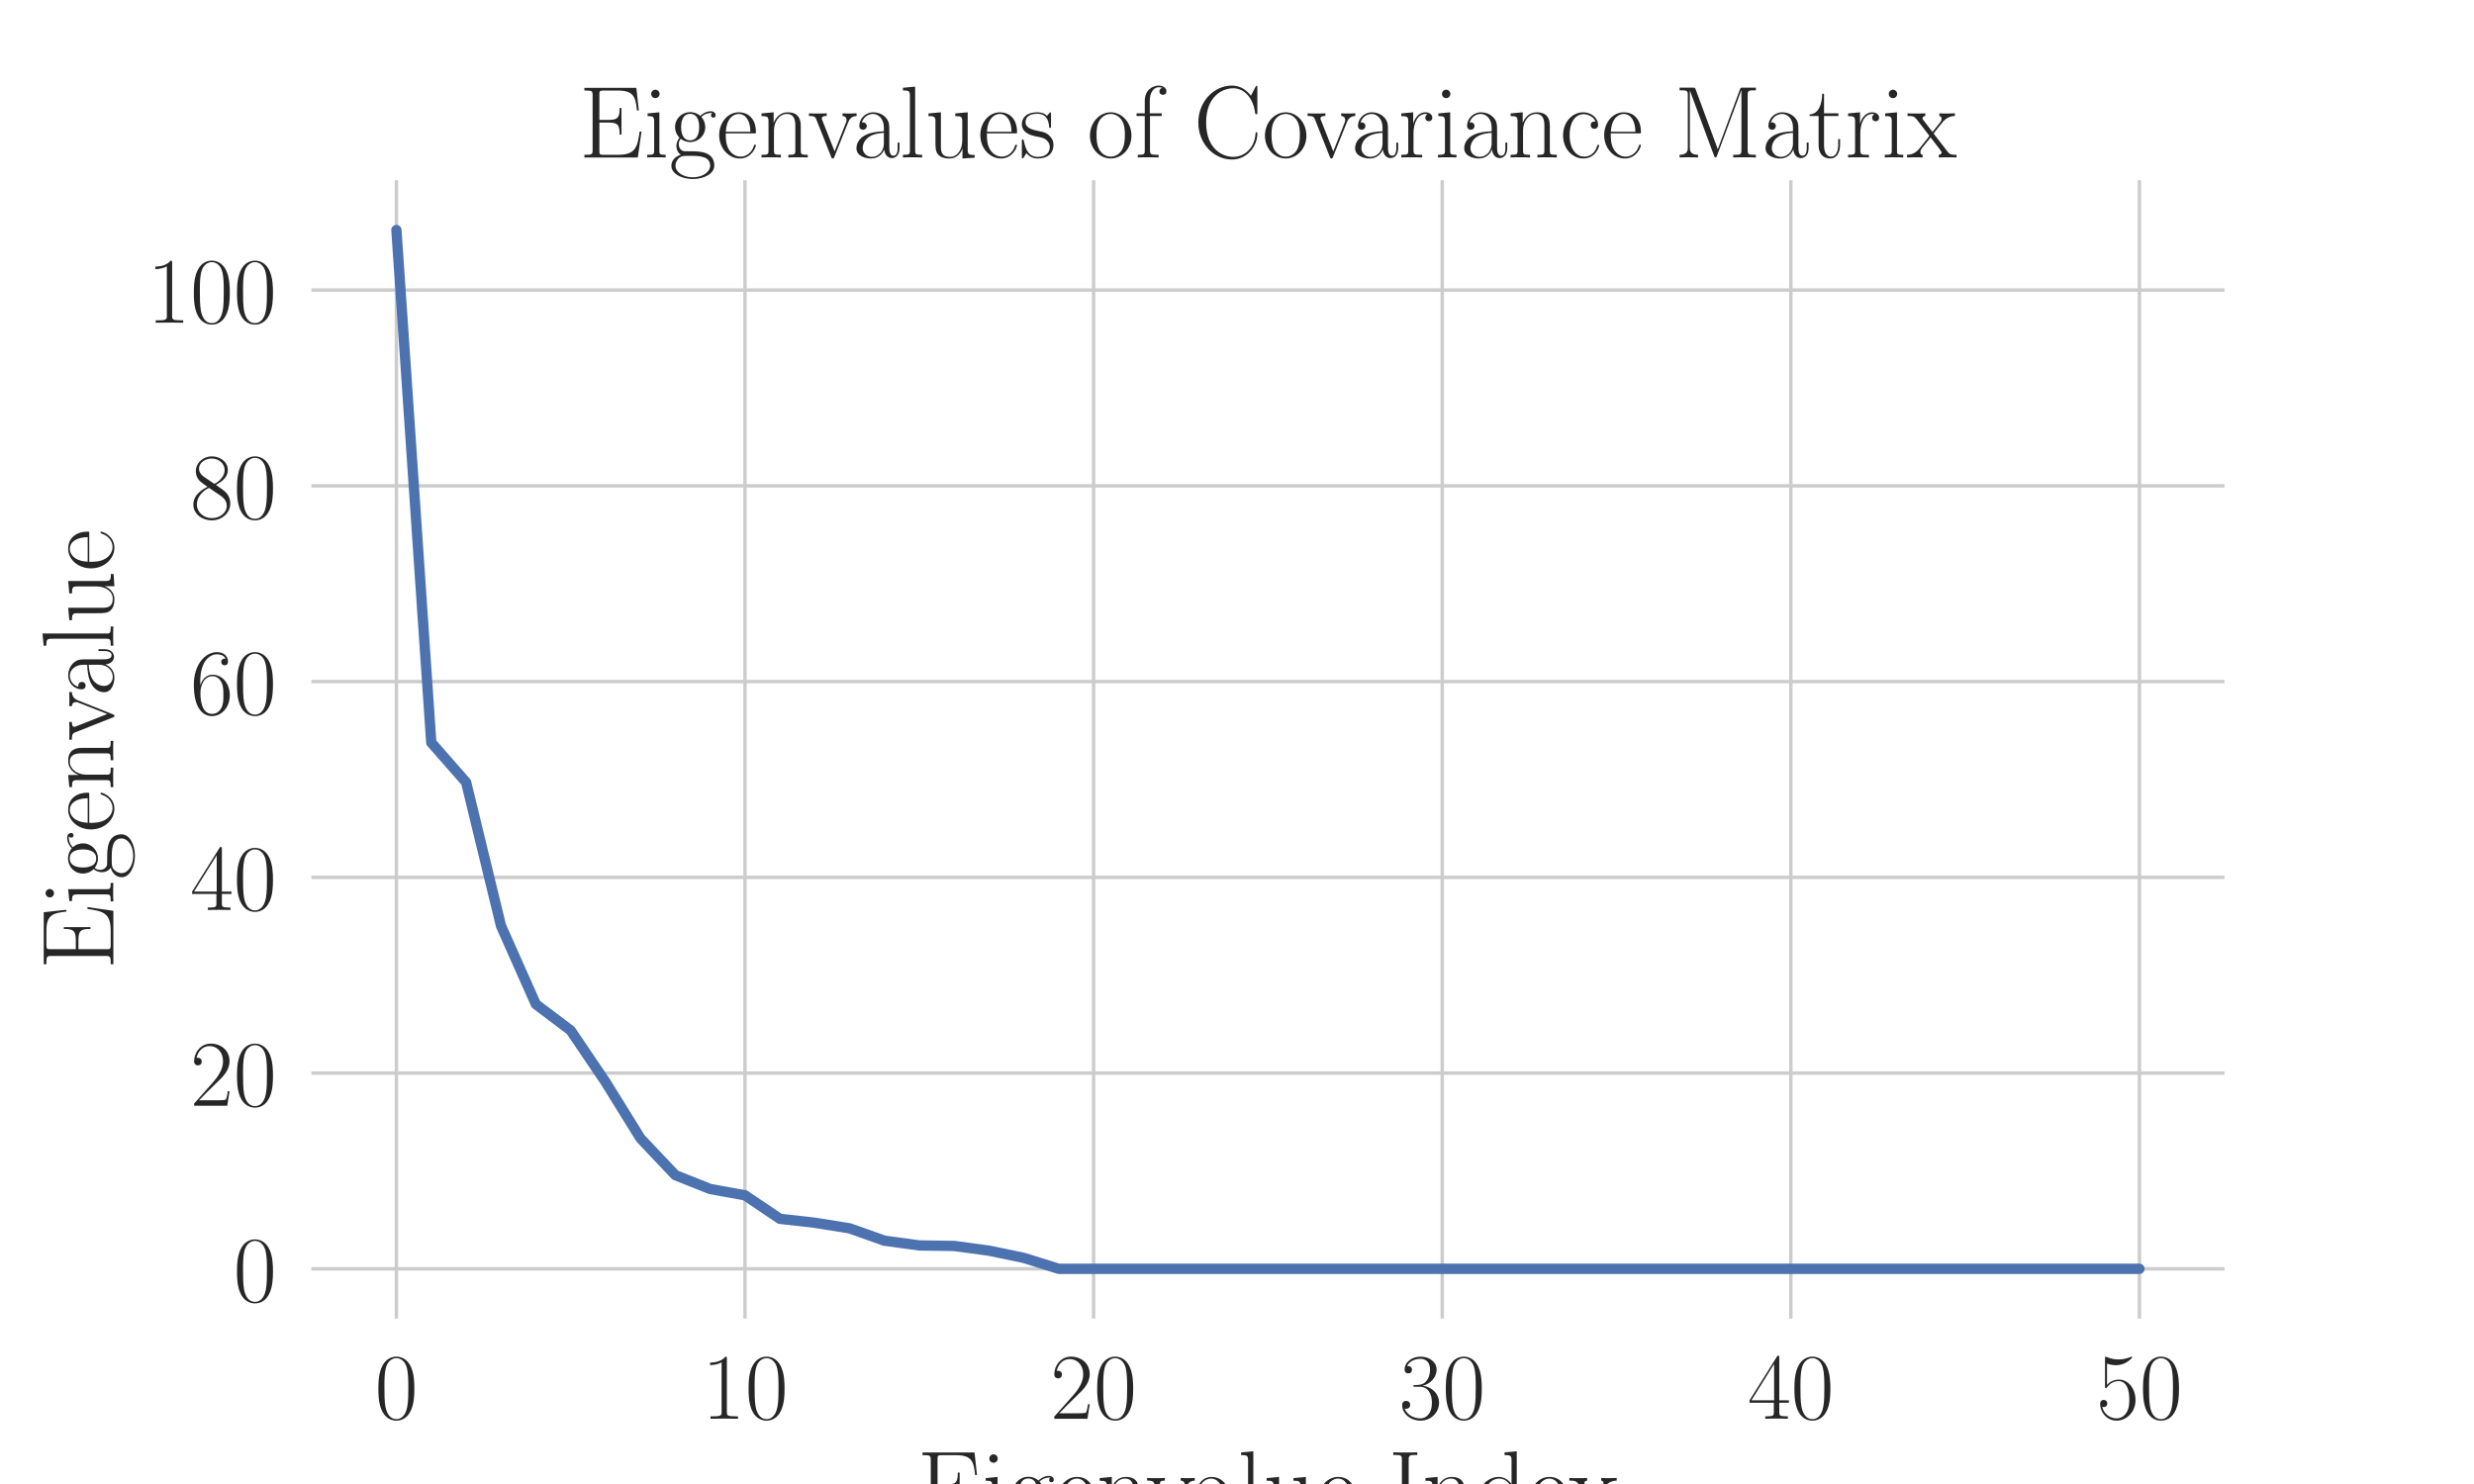
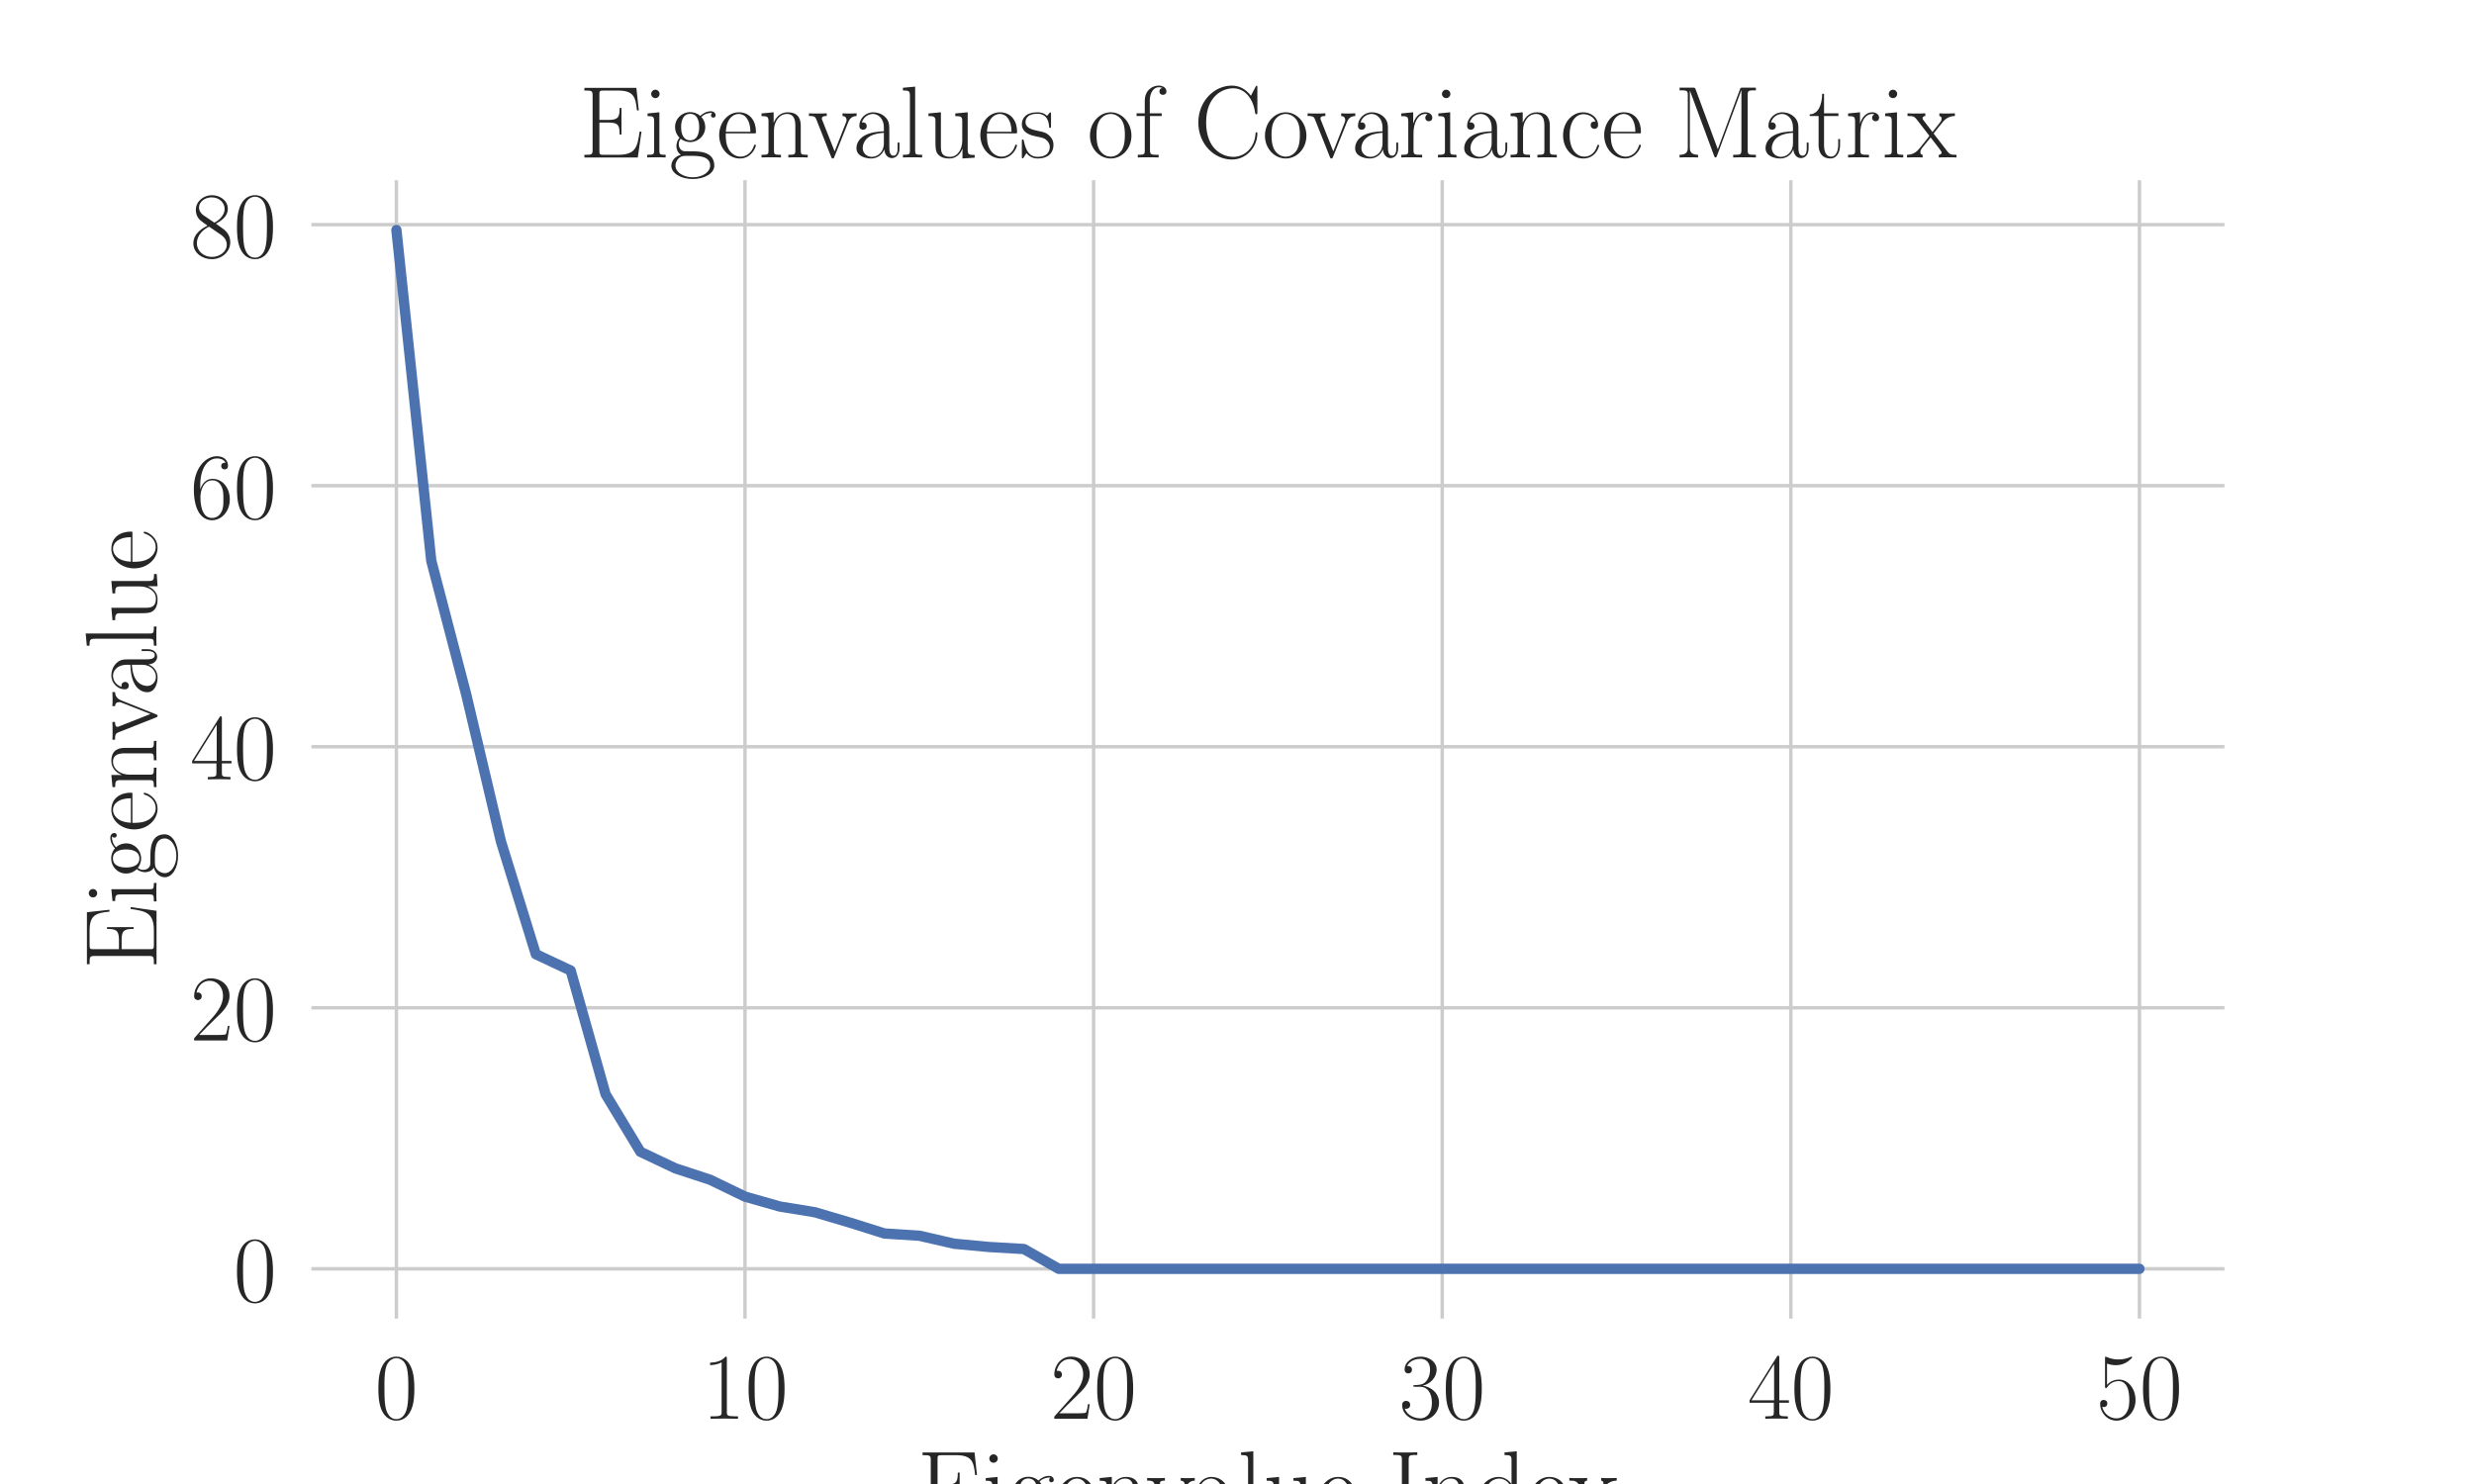
<svg xmlns="http://www.w3.org/2000/svg" xmlns:xlink="http://www.w3.org/1999/xlink" width="720pt" height="432pt" viewBox="0 0 720 432" version="1.1">
  <defs>
    <style type="text/css">*{stroke-linejoin: round; stroke-linecap: butt}</style>
  </defs>
  <g id="figure_1">
    <g id="patch_1">
      <path d="M 0 432  L 720 432  L 720 0  L 0 0  z " style="fill: #ffffff" />
    </g>
    <g id="axes_1">
      <g id="patch_2">
        <path d="M 90 384.48  L 648 384.48  L 648 51.84  L 90 51.84  z " style="fill: #ffffff" />
      </g>
      <g id="matplotlib.axis_1">
        <g id="xtick_1">
          <g id="line2d_1">
-             <path d="M 115.364 384.48  L 115.364 51.84  " clip-path="url(#p5b549eb332)" style="fill: none; stroke: #cccccc; stroke-linecap: round" />
+             <path d="M 115.364 384.48  L 115.364 51.84  " clip-path="url(#pb2f5b07678)" style="fill: none; stroke: #cccccc; stroke-linecap: round" />
          </g>
          <g id="text_1">
            <g style="fill: #262626" transform="translate(109.0812 413.0059) scale(0.275 -0.275)">
              <defs>
                <path id="CMR17-30" d="M 2688 2038  C 2688 2430 2682 3099 2413 3613  C 2176 4063 1798 4224 1466 4224  C 1158 4224 768 4082 525 3620  C 269 3137 243 2539 243 2038  C 243 1671 250 1112 448 623  C 723 -39 1216 -128 1466 -128  C 1760 -128 2208 -7 2470 604  C 2662 1048 2688 1568 2688 2038  z M 1466 -26  C 1056 -26 813 328 723 816  C 653 1196 653 1749 653 2109  C 653 2604 653 3015 736 3407  C 858 3954 1216 4121 1466 4121  C 1728 4121 2067 3947 2189 3420  C 2272 3054 2278 2623 2278 2109  C 2278 1691 2278 1176 2202 797  C 2067 96 1690 -26 1466 -26  z " transform="scale(0.015625)" />
              </defs>
              <use xlink:href="#CMR17-30" transform="scale(0.996264)" />
            </g>
          </g>
        </g>
        <g id="xtick_2">
          <g id="line2d_2">
-             <path d="M 216.818 384.48  L 216.818 51.84  " clip-path="url(#p5b549eb332)" style="fill: none; stroke: #cccccc; stroke-linecap: round" />
+             <path d="M 216.818 384.48  L 216.818 51.84  " clip-path="url(#pb2f5b07678)" style="fill: none; stroke: #cccccc; stroke-linecap: round" />
          </g>
          <g id="text_2">
            <g style="fill: #262626" transform="translate(204.2533 413.0059) scale(0.275 -0.275)">
              <defs>
                <path id="CMR17-31" d="M 1702 4083  C 1702 4217 1696 4224 1606 4224  C 1357 3927 979 3833 621 3820  C 602 3820 570 3820 563 3808  C 557 3795 557 3782 557 3648  C 755 3648 1088 3686 1344 3839  L 1344 467  C 1344 243 1331 166 781 166  L 589 166  L 589 0  C 896 6 1216 12 1523 12  C 1830 12 2150 6 2458 0  L 2458 166  L 2266 166  C 1715 166 1702 236 1702 467  L 1702 4083  z " transform="scale(0.015625)" />
              </defs>
              <use xlink:href="#CMR17-31" transform="scale(0.996264)" />
              <use xlink:href="#CMR17-30" transform="translate(45.69048 0) scale(0.996264)" />
            </g>
          </g>
        </g>
        <g id="xtick_3">
          <g id="line2d_3">
-             <path d="M 318.273 384.48  L 318.273 51.84  " clip-path="url(#p5b549eb332)" style="fill: none; stroke: #cccccc; stroke-linecap: round" />
+             <path d="M 318.273 384.48  L 318.273 51.84  " clip-path="url(#pb2f5b07678)" style="fill: none; stroke: #cccccc; stroke-linecap: round" />
          </g>
          <g id="text_3">
            <g style="fill: #262626" transform="translate(305.7078 413.0059) scale(0.275 -0.275)">
              <defs>
                <path id="CMR17-32" d="M 2669 990  L 2554 990  C 2490 537 2438 460 2413 422  C 2381 371 1920 371 1830 371  L 602 371  C 832 620 1280 1073 1824 1596  C 2214 1966 2669 2400 2669 3033  C 2669 3788 2067 4224 1395 4224  C 691 4224 262 3603 262 3027  C 262 2777 448 2745 525 2745  C 589 2745 781 2783 781 3007  C 781 3206 614 3264 525 3264  C 486 3264 448 3257 422 3244  C 544 3788 915 4057 1306 4057  C 1862 4057 2227 3616 2227 3033  C 2227 2477 1901 1998 1536 1583  L 262 147  L 262 0  L 2515 0  L 2669 990  z " transform="scale(0.015625)" />
              </defs>
              <use xlink:href="#CMR17-32" transform="scale(0.996264)" />
              <use xlink:href="#CMR17-30" transform="translate(45.69048 0) scale(0.996264)" />
            </g>
          </g>
        </g>
        <g id="xtick_4">
          <g id="line2d_4">
-             <path d="M 419.727 384.48  L 419.727 51.84  " clip-path="url(#p5b549eb332)" style="fill: none; stroke: #cccccc; stroke-linecap: round" />
+             <path d="M 419.727 384.48  L 419.727 51.84  " clip-path="url(#pb2f5b07678)" style="fill: none; stroke: #cccccc; stroke-linecap: round" />
          </g>
          <g id="text_4">
            <g style="fill: #262626" transform="translate(407.1624 413.0059) scale(0.275 -0.275)">
              <defs>
                <path id="CMR17-33" d="M 1414 2176  C 1984 2176 2234 1673 2234 1094  C 2234 322 1824 25 1453 25  C 1114 25 563 193 390 691  C 422 678 454 678 486 678  C 640 678 755 780 755 947  C 755 1132 614 1216 486 1216  C 378 1216 211 1164 211 927  C 211 335 787 -128 1466 -128  C 2176 -128 2720 432 2720 1087  C 2720 1718 2208 2176 1600 2246  C 2086 2347 2554 2776 2554 3353  C 2554 3856 2048 4224 1472 4224  C 890 4224 378 3862 378 3347  C 378 3123 544 3084 627 3084  C 762 3084 877 3167 877 3334  C 877 3500 762 3584 627 3584  C 602 3584 570 3584 544 3571  C 730 3999 1235 4076 1459 4076  C 1683 4076 2106 3966 2106 3347  C 2106 3167 2080 2851 1862 2574  C 1670 2329 1453 2316 1242 2297  C 1210 2297 1062 2284 1037 2284  C 992 2278 966 2272 966 2227  C 966 2182 973 2176 1101 2176  L 1414 2176  z " transform="scale(0.015625)" />
              </defs>
              <use xlink:href="#CMR17-33" transform="scale(0.996264)" />
              <use xlink:href="#CMR17-30" transform="translate(45.69048 0) scale(0.996264)" />
            </g>
          </g>
        </g>
        <g id="xtick_5">
          <g id="line2d_5">
-             <path d="M 521.182 384.48  L 521.182 51.84  " clip-path="url(#p5b549eb332)" style="fill: none; stroke: #cccccc; stroke-linecap: round" />
+             <path d="M 521.182 384.48  L 521.182 51.84  " clip-path="url(#pb2f5b07678)" style="fill: none; stroke: #cccccc; stroke-linecap: round" />
          </g>
          <g id="text_5">
            <g style="fill: #262626" transform="translate(508.6169 413.0059) scale(0.275 -0.275)">
              <defs>
                <path id="CMR17-34" d="M 2150 4147  C 2150 4281 2144 4288 2029 4288  L 128 1254  L 128 1088  L 1779 1088  L 1779 460  C 1779 230 1766 166 1318 166  L 1197 166  L 1197 0  C 1402 12 1747 12 1965 12  C 2182 12 2528 12 2733 0  L 2733 166  L 2611 166  C 2163 166 2150 230 2150 460  L 2150 1088  L 2803 1088  L 2803 1254  L 2150 1254  L 2150 4147  z M 1798 3723  L 1798 1254  L 256 1254  L 1798 3723  z " transform="scale(0.015625)" />
              </defs>
              <use xlink:href="#CMR17-34" transform="scale(0.996264)" />
              <use xlink:href="#CMR17-30" transform="translate(45.69048 0) scale(0.996264)" />
            </g>
          </g>
        </g>
        <g id="xtick_6">
          <g id="line2d_6">
-             <path d="M 622.636 384.48  L 622.636 51.84  " clip-path="url(#p5b549eb332)" style="fill: none; stroke: #cccccc; stroke-linecap: round" />
+             <path d="M 622.636 384.48  L 622.636 51.84  " clip-path="url(#pb2f5b07678)" style="fill: none; stroke: #cccccc; stroke-linecap: round" />
          </g>
          <g id="text_6">
            <g style="fill: #262626" transform="translate(610.0715 413.0059) scale(0.275 -0.275)">
              <defs>
                <path id="CMR17-35" d="M 730 3750  C 794 3724 1056 3641 1325 3641  C 1920 3641 2246 3961 2432 4140  C 2432 4191 2432 4224 2394 4224  C 2387 4224 2374 4224 2323 4198  C 2099 4102 1837 4032 1517 4032  C 1325 4032 1037 4055 723 4191  C 653 4224 640 4224 634 4224  C 602 4224 595 4217 595 4090  L 595 2231  C 595 2113 595 2080 659 2080  C 691 2080 704 2093 736 2139  C 941 2435 1222 2560 1542 2560  C 1766 2560 2246 2415 2246 1293  C 2246 1087 2246 716 2054 422  C 1894 159 1645 25 1370 25  C 947 25 518 319 403 812  C 429 806 480 793 506 793  C 589 793 749 838 749 1036  C 749 1209 627 1280 506 1280  C 358 1280 262 1190 262 1011  C 262 454 704 -128 1382 -128  C 2042 -128 2669 441 2669 1267  C 2669 2054 2170 2662 1549 2662  C 1222 2662 947 2540 730 2304  L 730 3750  z " transform="scale(0.015625)" />
              </defs>
              <use xlink:href="#CMR17-35" transform="scale(0.996264)" />
              <use xlink:href="#CMR17-30" transform="translate(45.69048 0) scale(0.996264)" />
            </g>
          </g>
        </g>
        <g id="text_7">
          <g style="fill: #262626" transform="translate(266.9639 443.0904) scale(0.3 -0.3)">
            <defs>
              <path id="CMR17-45" d="M 3885 1614  L 3770 1614  C 3629 676 3546 166 2419 166  L 1530 166  C 1274 166 1261 198 1261 415  L 1261 2176  L 1862 2176  C 2464 2176 2522 1959 2522 1429  L 2637 1429  L 2637 3086  L 2522 3086  C 2522 2558 2464 2342 1862 2342  L 1261 2342  L 1261 3924  C 1261 4141 1274 4172 1530 4172  L 2406 4172  C 3398 4172 3514 3778 3603 2933  L 3718 2933  L 3565 4339  L 326 4339  L 326 4172  C 768 4172 838 4172 838 3886  L 838 453  C 838 166 768 166 326 166  L 326 0  L 3654 0  L 3885 1614  z " transform="scale(0.015625)" />
              <path id="CMR17-69" d="M 992 3961  C 992 4102 877 4224 730 4224  C 589 4224 467 4108 467 3961  C 467 3820 582 3699 730 3699  C 870 3699 992 3814 992 3961  z M 243 2745  L 243 2579  C 602 2579 653 2540 653 2231  L 653 443  C 653 198 627 166 218 166  L 218 0  C 371 12 646 12 806 12  C 960 12 1222 12 1370 0  L 1370 166  C 992 166 979 205 979 436  L 979 2816  L 243 2745  z " transform="scale(0.015625)" />
              <path id="CMR17-67" d="M 710 1165  C 832 1068 1043 960 1299 960  C 1805 960 2240 1359 2240 1895  C 2240 2063 2189 2321 1997 2521  C 2176 2713 2438 2777 2586 2777  C 2611 2777 2650 2777 2682 2758  C 2656 2751 2598 2726 2598 2623  C 2598 2540 2656 2483 2739 2483  C 2835 2483 2886 2547 2886 2630  C 2886 2751 2790 2880 2586 2880  C 2330 2880 2106 2758 1926 2591  C 1734 2764 1504 2828 1299 2828  C 794 2828 358 2431 358 1895  C 358 1527 570 1294 634 1230  C 442 1004 442 742 442 710  C 442 544 506 300 723 166  C 390 82 128 -184 128 -517  C 128 -996 736 -1344 1466 -1344  C 2170 -1344 2803 -1009 2803 -510  C 2803 384 1856 384 1363 384  C 1216 384 954 384 922 390  C 723 422 589 601 589 825  C 589 883 589 1024 710 1165  z M 1299 1068  C 736 1068 736 1766 736 1895  C 736 2024 736 2719 1299 2719  C 1862 2719 1862 2024 1862 1895  C 1862 1766 1862 1068 1299 1068  z M 1466 -1236  C 826 -1236 384 -883 384 -517  C 384 -311 493 -118 634 -11  C 794 102 858 102 1293 102  C 1818 102 2547 102 2547 -517  C 2547 -883 2106 -1236 1466 -1236  z " transform="scale(0.015625)" />
              <path id="CMR17-65" d="M 2438 1503  C 2464 1529 2464 1542 2464 1606  C 2464 2251 2118 2816 1389 2816  C 710 2816 173 2175 173 1394  C 173 554 781 -64 1459 -64  C 2176 -64 2458 619 2458 755  C 2458 800 2419 800 2406 800  C 2362 800 2355 787 2330 709  C 2189 270 1837 51 1504 51  C 1229 51 954 206 781 490  C 582 819 582 1200 582 1503  L 2438 1503  z M 589 1600  C 634 2511 1126 2713 1382 2713  C 1818 2713 2112 2308 2118 1600  L 589 1600  z " transform="scale(0.015625)" />
              <path id="CMR17-6e" d="M 2656 1954  C 2656 2282 2592 2816 1837 2816  C 1331 2816 1069 2424 973 2166  L 966 2166  L 966 2816  L 211 2745  L 211 2578  C 589 2578 646 2540 646 2231  L 646 443  C 646 198 621 166 211 166  L 211 0  C 365 12 646 12 813 12  C 979 12 1267 12 1421 0  L 1421 166  C 1011 166 986 192 986 443  L 986 1678  C 986 2269 1344 2713 1792 2713  C 2266 2713 2317 2289 2317 1980  L 2317 443  C 2317 198 2291 166 1882 166  L 1882 0  C 2035 12 2317 12 2483 12  C 2650 12 2938 12 3091 0  L 3091 166  C 2682 166 2656 192 2656 443  L 2656 1954  z " transform="scale(0.015625)" />
              <path id="CMR17-76" d="M 2502 2173  C 2560 2315 2662 2572 3034 2585  L 3034 2752  C 2912 2745 2752 2739 2630 2739  C 2496 2739 2285 2739 2157 2752  L 2157 2585  C 2317 2572 2406 2495 2406 2328  C 2406 2270 2406 2257 2368 2167  L 1664 379  L 902 2308  C 864 2392 864 2405 864 2431  C 864 2585 1075 2585 1171 2585  L 1171 2752  C 1018 2739 736 2739 576 2739  C 403 2739 205 2739 64 2752  L 64 2585  C 307 2585 442 2585 518 2386  L 1446 44  C 1485 -52 1491 -64 1549 -64  C 1606 -64 1613 -52 1651 44  L 2502 2173  z " transform="scale(0.015625)" />
              <path id="CMR17-61" d="M 2304 1656  C 2304 2048 2304 2275 2035 2534  C 1798 2751 1523 2816 1306 2816  C 800 2816 435 2408 435 1977  C 435 1740 627 1728 666 1728  C 749 1728 896 1779 896 1958  C 896 2118 774 2188 666 2188  C 640 2188 608 2182 589 2176  C 723 2594 1069 2713 1293 2713  C 1613 2713 1965 2421 1965 1875  L 1965 1632  C 1587 1619 1133 1568 774 1373  C 371 1147 256 822 256 576  C 256 77 832 -64 1171 -64  C 1523 -64 1850 135 1990 505  C 2003 219 2182 -39 2464 -39  C 2598 -39 2938 51 2938 563  L 2938 926  L 2822 926  L 2822 557  C 2822 161 2650 109 2566 109  C 2304 109 2304 446 2304 732  L 2304 1656  z M 1965 887  C 1965 323 1568 38 1216 38  C 896 38 646 278 646 576  C 646 771 730 1114 1101 1322  C 1408 1497 1760 1523 1965 1536  L 1965 887  z " transform="scale(0.015625)" />
              <path id="CMR17-6c" d="M 979 4416  L 218 4345  L 218 4179  C 595 4179 653 4141 653 3835  L 653 439  C 653 198 627 166 218 166  L 218 0  C 371 12 653 12 813 12  C 979 12 1261 12 1414 0  L 1414 166  C 1005 166 979 191 979 439  L 979 4416  z " transform="scale(0.015625)" />
              <path id="CMR17-75" d="M 1882 2745  L 1882 2579  C 2259 2579 2317 2540 2317 2229  L 2317 1053  C 2317 510 2029 38 1555 38  C 1030 38 986 355 986 691  L 986 2816  L 211 2745  L 211 2579  C 467 2579 640 2579 646 2320  L 646 1079  C 646 646 646 368 813 187  C 896 103 1056 -64 1517 -64  C 2061 -64 2272 400 2323 536  L 2330 536  L 2330 -64  L 3091 -13  L 3091 154  C 2714 154 2656 193 2656 503  L 2656 2816  L 1882 2745  z " transform="scale(0.015625)" />
              <path id="CMR17-49" d="M 1261 3898  C 1261 4185 1338 4185 1798 4185  L 1798 4352  C 1594 4339 1267 4339 1050 4339  C 832 4339 506 4339 301 4352  L 301 4185  C 762 4185 838 4185 838 3898  L 838 453  C 838 166 762 166 301 166  L 301 0  C 506 12 832 12 1050 12  C 1267 12 1594 12 1798 0  L 1798 166  C 1338 166 1261 166 1261 453  L 1261 3898  z " transform="scale(0.015625)" />
              <path id="CMR17-64" d="M 1869 4345  L 1869 4179  C 2246 4179 2304 4141 2304 3843  L 2304 2371  C 2278 2403 2016 2816 1498 2816  C 845 2816 211 2228 211 1376  C 211 529 806 -64 1434 -64  C 1978 -64 2259 361 2291 406  L 2291 -64  L 3066 -13  L 3066 154  C 2688 154 2630 193 2630 503  L 2630 4416  L 1869 4345  z M 2291 762  C 2291 568 2176 393 2029 264  C 1811 70 1594 38 1472 38  C 1286 38 621 135 621 1369  C 621 2636 1363 2713 1530 2713  C 1824 2713 2061 2545 2208 2313  C 2291 2177 2291 2157 2291 2041  L 2291 762  z " transform="scale(0.015625)" />
              <path id="CMR17-78" d="M 1664 1491  C 1856 1740 2074 2022 2253 2233  C 2464 2476 2707 2579 2989 2585  L 2989 2752  C 2880 2745 2656 2739 2541 2739  C 2368 2739 2170 2739 2022 2752  L 2022 2585  C 2112 2572 2163 2508 2163 2419  C 2163 2304 2099 2233 2067 2188  L 1594 1587  L 1030 2323  C 973 2393 973 2406 973 2438  C 973 2515 1037 2579 1146 2585  L 1146 2752  C 992 2739 717 2739 557 2739  C 384 2739 179 2739 38 2752  L 38 2585  C 384 2585 461 2560 614 2368  L 1350 1414  C 1363 1401 1395 1363 1395 1344  C 1395 1318 838 633 768 544  C 480 198 179 172 6 166  L 6 0  C 115 6 339 12 454 12  C 582 12 864 12 979 0  L 979 166  C 941 172 838 185 838 332  C 838 448 890 518 947 595  L 1478 1248  L 2035 524  C 2086 454 2163 358 2163 313  C 2163 224 2086 172 1984 166  L 1984 0  C 2138 12 2413 12 2573 12  C 2746 12 2950 12 3091 0  L 3091 166  C 2771 166 2675 179 2522 377  L 1664 1491  z " transform="scale(0.015625)" />
            </defs>
            <use xlink:href="#CMR17-45" transform="scale(0.996264)" />
            <use xlink:href="#CMR17-69" transform="translate(62.5863 0) scale(0.996264)" />
            <use xlink:href="#CMR17-67" transform="translate(87.45736 0) scale(0.996264)" />
            <use xlink:href="#CMR17-65" transform="translate(133.1478 0) scale(0.996264)" />
            <use xlink:href="#CMR17-6e" transform="translate(173.6335 0) scale(0.996264)" />
            <use xlink:href="#CMR17-76" transform="translate(221.9264 0) scale(0.996264)" />
            <use xlink:href="#CMR17-61" transform="translate(265.0145 0) scale(0.996264)" />
            <use xlink:href="#CMR17-6c" transform="translate(310.705 0) scale(0.996264)" />
            <use xlink:href="#CMR17-75" transform="translate(335.576 0) scale(0.996264)" />
            <use xlink:href="#CMR17-65" transform="translate(386.4714 0) scale(0.996264)" />
            <use xlink:href="#CMR17-49" transform="translate(457.033 0) scale(0.996264)" />
            <use xlink:href="#CMR17-6e" transform="translate(489.6715 0) scale(0.996264)" />
            <use xlink:href="#CMR17-64" transform="translate(540.5668 0) scale(0.996264)" />
            <use xlink:href="#CMR17-65" transform="translate(591.4622 0) scale(0.996264)" />
            <use xlink:href="#CMR17-78" transform="translate(631.9479 0) scale(0.996264)" />
          </g>
        </g>
      </g>
      <g id="matplotlib.axis_2">
        <g id="ytick_1">
          <g id="line2d_7">
-             <path d="M 90 369.36  L 648 369.36  " clip-path="url(#p5b549eb332)" style="fill: none; stroke: #cccccc; stroke-linecap: round" />
+             <path d="M 90 369.36  L 648 369.36  " clip-path="url(#pb2f5b07678)" style="fill: none; stroke: #cccccc; stroke-linecap: round" />
          </g>
          <g id="text_8">
            <g style="fill: #262626" transform="translate(67.93512 378.8729) scale(0.275 -0.275)">
              <use xlink:href="#CMR17-30" transform="scale(0.996264)" />
            </g>
          </g>
        </g>
        <g id="ytick_2">
          <g id="line2d_8">
-             <path d="M 90 312.376  L 648 312.376  " clip-path="url(#p5b549eb332)" style="fill: none; stroke: #cccccc; stroke-linecap: round" />
+             <path d="M 90 293.367  L 648 293.367  " clip-path="url(#pb2f5b07678)" style="fill: none; stroke: #cccccc; stroke-linecap: round" />
          </g>
          <g id="text_9">
-             <g style="fill: #262626" transform="translate(55.37024 321.8886) scale(0.275 -0.275)">
+             <g style="fill: #262626" transform="translate(55.37024 302.8797) scale(0.275 -0.275)">
              <use xlink:href="#CMR17-32" transform="scale(0.996264)" />
              <use xlink:href="#CMR17-30" transform="translate(45.69048 0) scale(0.996264)" />
            </g>
          </g>
        </g>
        <g id="ytick_3">
          <g id="line2d_9">
-             <path d="M 90 255.391  L 648 255.391  " clip-path="url(#p5b549eb332)" style="fill: none; stroke: #cccccc; stroke-linecap: round" />
+             <path d="M 90 217.374  L 648 217.374  " clip-path="url(#pb2f5b07678)" style="fill: none; stroke: #cccccc; stroke-linecap: round" />
          </g>
          <g id="text_10">
-             <g style="fill: #262626" transform="translate(55.37024 264.9042) scale(0.275 -0.275)">
+             <g style="fill: #262626" transform="translate(55.37024 226.8866) scale(0.275 -0.275)">
              <use xlink:href="#CMR17-34" transform="scale(0.996264)" />
              <use xlink:href="#CMR17-30" transform="translate(45.69048 0) scale(0.996264)" />
            </g>
          </g>
        </g>
        <g id="ytick_4">
          <g id="line2d_10">
-             <path d="M 90 198.407  L 648 198.407  " clip-path="url(#p5b549eb332)" style="fill: none; stroke: #cccccc; stroke-linecap: round" />
+             <path d="M 90 141.38  L 648 141.38  " clip-path="url(#pb2f5b07678)" style="fill: none; stroke: #cccccc; stroke-linecap: round" />
          </g>
          <g id="text_11">
-             <g style="fill: #262626" transform="translate(55.37024 207.9198) scale(0.275 -0.275)">
+             <g style="fill: #262626" transform="translate(55.37024 150.8934) scale(0.275 -0.275)">
              <defs>
                <path id="CMR17-36" d="M 678 2198  C 678 3712 1395 4076 1811 4076  C 1946 4076 2272 4049 2400 3782  C 2298 3782 2106 3782 2106 3558  C 2106 3385 2246 3328 2336 3328  C 2394 3328 2566 3353 2566 3571  C 2566 3987 2246 4224 1805 4224  C 1043 4224 243 3411 243 2011  C 243 257 966 -128 1478 -128  C 2099 -128 2688 431 2688 1295  C 2688 2101 2170 2688 1517 2688  C 1126 2688 838 2430 678 1979  L 678 2198  z M 1478 25  C 691 25 691 1212 691 1450  C 691 1914 909 2585 1504 2585  C 1613 2585 1926 2585 2138 2140  C 2253 1889 2253 1624 2253 1302  C 2253 954 2253 696 2118 438  C 1978 173 1773 25 1478 25  z " transform="scale(0.015625)" />
              </defs>
              <use xlink:href="#CMR17-36" transform="scale(0.996264)" />
              <use xlink:href="#CMR17-30" transform="translate(45.69048 0) scale(0.996264)" />
            </g>
          </g>
        </g>
        <g id="ytick_5">
          <g id="line2d_11">
-             <path d="M 90 141.422  L 648 141.422  " clip-path="url(#p5b549eb332)" style="fill: none; stroke: #cccccc; stroke-linecap: round" />
+             <path d="M 90 65.387  L 648 65.387  " clip-path="url(#pb2f5b07678)" style="fill: none; stroke: #cccccc; stroke-linecap: round" />
          </g>
          <g id="text_12">
-             <g style="fill: #262626" transform="translate(55.37024 150.9354) scale(0.275 -0.275)">
+             <g style="fill: #262626" transform="translate(55.37024 74.90019) scale(0.275 -0.275)">
              <defs>
                <path id="CMR17-38" d="M 1741 2289  C 2144 2494 2554 2803 2554 3298  C 2554 3884 1990 4224 1472 4224  C 890 4224 378 3800 378 3215  C 378 3054 416 2777 666 2533  C 730 2469 998 2276 1171 2154  C 883 2006 211 1652 211 945  C 211 282 838 -128 1459 -128  C 2144 -128 2720 366 2720 1022  C 2720 1607 2330 1877 2074 2051  L 1741 2289  z M 902 2855  C 851 2887 595 3086 595 3388  C 595 3781 998 4076 1459 4076  C 1965 4076 2336 3716 2336 3298  C 2336 2700 1670 2359 1638 2359  C 1632 2359 1626 2359 1574 2398  L 902 2855  z M 2080 1536  C 2176 1466 2483 1253 2483 861  C 2483 385 2010 25 1472 25  C 890 25 448 443 448 951  C 448 1459 838 1884 1280 2083  L 2080 1536  z " transform="scale(0.015625)" />
              </defs>
              <use xlink:href="#CMR17-38" transform="scale(0.996264)" />
              <use xlink:href="#CMR17-30" transform="translate(45.69048 0) scale(0.996264)" />
            </g>
          </g>
        </g>
-         <g id="ytick_6">
-           <g id="line2d_12">
-             <path d="M 90 84.438  L 648 84.438  " clip-path="url(#p5b549eb332)" style="fill: none; stroke: #cccccc; stroke-linecap: round" />
-           </g>
-           <g id="text_13">
-             <g style="fill: #262626" transform="translate(42.80536 93.95104) scale(0.275 -0.275)">
-               <use xlink:href="#CMR17-31" transform="scale(0.996264)" />
-               <use xlink:href="#CMR17-30" transform="translate(45.69048 0) scale(0.996264)" />
-               <use xlink:href="#CMR17-30" transform="translate(91.38095 0) scale(0.996264)" />
-             </g>
-           </g>
-         </g>
-         <g id="text_14">
-           <g style="fill: #262626" transform="translate(32.99191 282.2035) rotate(-90) scale(0.3 -0.3)">
+         <g id="text_13">
+           <g style="fill: #262626" transform="translate(45.55679 282.2035) rotate(-90) scale(0.3 -0.3)">
            <use xlink:href="#CMR17-45" transform="scale(0.996264)" />
            <use xlink:href="#CMR17-69" transform="translate(62.5863 0) scale(0.996264)" />
            <use xlink:href="#CMR17-67" transform="translate(87.45736 0) scale(0.996264)" />
            <use xlink:href="#CMR17-65" transform="translate(133.1478 0) scale(0.996264)" />
            <use xlink:href="#CMR17-6e" transform="translate(173.6335 0) scale(0.996264)" />
            <use xlink:href="#CMR17-76" transform="translate(221.9264 0) scale(0.996264)" />
            <use xlink:href="#CMR17-61" transform="translate(265.0145 0) scale(0.996264)" />
            <use xlink:href="#CMR17-6c" transform="translate(310.705 0) scale(0.996264)" />
            <use xlink:href="#CMR17-75" transform="translate(335.576 0) scale(0.996264)" />
            <use xlink:href="#CMR17-65" transform="translate(386.4714 0) scale(0.996264)" />
          </g>
        </g>
      </g>
-       <g id="line2d_13">
-         <path d="M 115.364 66.96  L 125.509 216.165  L 135.655 227.732  L 145.8 269.507  L 155.945 292.323  L 166.091 299.973  L 176.236 314.987  L 186.382 331.355  L 196.527 342.083  L 206.673 346.128  L 216.818 347.96  L 226.964 354.8  L 237.109 355.949  L 247.255 357.572  L 257.4 361.173  L 267.545 362.557  L 277.691 362.705  L 287.836 364.077  L 297.982 366.183  L 308.127 369.36  L 318.273 369.36  L 328.418 369.36  L 338.564 369.36  L 348.709 369.36  L 358.855 369.36  L 369 369.36  L 379.145 369.36  L 389.291 369.36  L 399.436 369.36  L 409.582 369.36  L 419.727 369.36  L 429.873 369.36  L 440.018 369.36  L 450.164 369.36  L 460.309 369.36  L 470.455 369.36  L 480.6 369.36  L 490.745 369.36  L 500.891 369.36  L 511.036 369.36  L 521.182 369.36  L 531.327 369.36  L 541.473 369.36  L 551.618 369.36  L 561.764 369.36  L 571.909 369.36  L 582.055 369.36  L 592.2 369.36  L 602.345 369.36  L 612.491 369.36  L 622.636 369.36  " clip-path="url(#p5b549eb332)" style="fill: none; stroke: #4c72b0; stroke-width: 3; stroke-linecap: round" />
+       <g id="line2d_12">
+         <path d="M 115.364 66.96  L 125.509 163.235  L 135.655 202.058  L 145.8 244.995  L 155.945 277.771  L 166.091 282.539  L 176.236 318.52  L 186.382 335.295  L 196.527 340.105  L 206.673 343.436  L 216.818 348.346  L 226.964 351.23  L 237.109 352.881  L 247.255 355.884  L 257.4 359.076  L 267.545 359.727  L 277.691 362.054  L 287.836 363.006  L 297.982 363.597  L 308.127 369.36  L 318.273 369.36  L 328.418 369.36  L 338.564 369.36  L 348.709 369.36  L 358.855 369.36  L 369 369.36  L 379.145 369.36  L 389.291 369.36  L 399.436 369.36  L 409.582 369.36  L 419.727 369.36  L 429.873 369.36  L 440.018 369.36  L 450.164 369.36  L 460.309 369.36  L 470.455 369.36  L 480.6 369.36  L 490.745 369.36  L 500.891 369.36  L 511.036 369.36  L 521.182 369.36  L 531.327 369.36  L 541.473 369.36  L 551.618 369.36  L 561.764 369.36  L 571.909 369.36  L 582.055 369.36  L 592.2 369.36  L 602.345 369.36  L 612.491 369.36  L 622.636 369.36  " clip-path="url(#pb2f5b07678)" style="fill: none; stroke: #4c72b0; stroke-width: 3; stroke-linecap: round" />
      </g>
      <g id="patch_3">
        <path d="M 90 384.48  L 90 51.84  " style="fill: none; stroke: #ffffff; stroke-width: 1.25; stroke-linejoin: miter; stroke-linecap: square" />
      </g>
      <g id="patch_4">
        <path d="M 648 384.48  L 648 51.84  " style="fill: none; stroke: #ffffff; stroke-width: 1.25; stroke-linejoin: miter; stroke-linecap: square" />
      </g>
      <g id="patch_5">
        <path d="M 90 384.48  L 648 384.48  " style="fill: none; stroke: #ffffff; stroke-width: 1.25; stroke-linejoin: miter; stroke-linecap: square" />
      </g>
      <g id="patch_6">
        <path d="M 90 51.84  L 648 51.84  " style="fill: none; stroke: #ffffff; stroke-width: 1.25; stroke-linejoin: miter; stroke-linecap: square" />
      </g>
-       <g id="text_15">
+       <g id="text_14">
        <g style="fill: #262626" transform="translate(168.5493 45.84) scale(0.3 -0.3)">
          <defs>
            <path id="CMR17-73" d="M 1978 2688  C 1978 2803 1971 2809 1933 2809  C 1907 2809 1901 2803 1824 2707  C 1805 2681 1747 2617 1728 2592  C 1523 2809 1235 2816 1126 2816  C 416 2816 160 2444 160 2073  C 160 1497 813 1363 998 1324  C 1402 1241 1542 1216 1677 1100  C 1760 1024 1901 883 1901 652  C 1901 384 1747 38 1158 38  C 602 38 403 460 288 1024  C 269 1113 269 1120 218 1120  C 166 1120 160 1113 160 985  L 160 64  C 160 -52 166 -58 205 -58  C 237 -58 243 -52 275 0  C 314 57 410 211 448 275  C 576 102 800 -64 1158 -64  C 1792 -64 2131 281 2131 780  C 2131 1107 1958 1280 1875 1356  C 1683 1555 1459 1600 1190 1651  C 838 1728 390 1817 390 2208  C 390 2374 480 2726 1126 2726  C 1811 2726 1850 2086 1862 1881  C 1869 1849 1901 1843 1920 1843  C 1978 1843 1978 1862 1978 1971  L 1978 2688  z " transform="scale(0.015625)" />
            <path id="CMR17-6f" d="M 2758 1356  C 2758 2176 2163 2816 1466 2816  C 768 2816 173 2176 173 1356  C 173 550 768 -64 1466 -64  C 2163 -64 2758 550 2758 1356  z M 1466 51  C 1165 51 909 230 762 480  C 602 768 582 1126 582 1408  C 582 1676 595 2009 762 2297  C 890 2508 1139 2713 1466 2713  C 1754 2713 1997 2553 2150 2329  C 2349 2028 2349 1606 2349 1408  C 2349 1158 2336 774 2163 467  C 1984 172 1709 51 1466 51  z " transform="scale(0.015625)" />
            <path id="CMR17-66" d="M 979 2585  L 1709 2585  L 1709 2752  L 966 2752  L 966 3539  C 966 4076 1235 4377 1510 4377  C 1594 4377 1690 4363 1754 4339  C 1702 4326 1568 4281 1568 4121  C 1568 3955 1696 3904 1786 3904  C 1875 3904 2003 3955 2003 4121  C 2003 4353 1773 4480 1517 4480  C 1152 4480 653 4211 653 3526  L 653 2752  L 141 2752  L 141 2585  L 653 2585  L 653 441  C 653 198 627 166 218 166  L 218 0  C 371 12 666 12 832 12  C 1018 12 1344 12 1517 0  L 1517 166  C 1056 166 979 166 979 454  L 979 2585  z " transform="scale(0.015625)" />
            <path id="CMR17-43" d="M 3974 4351  C 3974 4467 3968 4473 3930 4473  C 3904 4473 3898 4467 3853 4390  L 3571 3849  C 3258 4249 2874 4480 2381 4480  C 1286 4480 294 3507 294 2179  C 294 837 1286 -128 2387 -128  C 3366 -128 3974 741 3974 1482  C 3974 1547 3974 1573 3917 1573  C 3866 1573 3866 1553 3859 1495  C 3808 592 3168 38 2477 38  C 1824 38 781 502 781 2179  C 781 3862 1843 4313 2464 4313  C 3187 4313 3712 3681 3834 2785  C 3846 2707 3846 2695 3904 2695  C 3974 2695 3974 2707 3974 2824  L 3974 4351  z " transform="scale(0.015625)" />
            <path id="CMR17-72" d="M 960 1517  C 960 2134 1222 2713 1702 2713  C 1747 2713 1792 2707 1837 2687  C 1837 2687 1696 2642 1696 2475  C 1696 2321 1818 2257 1914 2257  C 1990 2257 2131 2302 2131 2482  C 2131 2687 1926 2816 1709 2816  C 1222 2816 1011 2340 947 2115  L 941 2115  L 941 2816  L 198 2745  L 198 2578  C 576 2578 634 2540 634 2231  L 634 443  C 634 198 608 166 198 166  L 198 0  C 352 12 646 12 813 12  C 998 12 1325 12 1498 0  L 1498 166  C 1037 166 960 166 960 455  L 960 1517  z " transform="scale(0.015625)" />
            <path id="CMR17-63" d="M 2234 2240  C 2112 2240 1933 2240 1933 2015  C 1933 1836 2080 1785 2163 1785  C 2208 1785 2394 1804 2394 2028  C 2394 2476 1958 2816 1466 2816  C 787 2816 211 2201 211 1379  C 211 521 813 -64 1466 -64  C 2259 -64 2458 676 2458 747  C 2458 773 2451 792 2406 792  C 2362 792 2355 786 2330 702  C 2163 180 1798 51 1523 51  C 1114 51 621 431 621 1385  C 621 2358 1094 2700 1472 2700  C 1722 2700 2093 2582 2234 2240  z " transform="scale(0.015625)" />
            <path id="CMR17-4d" d="M 1338 4249  C 1299 4345 1293 4352 1158 4352  L 339 4352  L 339 4185  C 781 4185 851 4185 851 3898  L 851 624  C 851 465 851 166 339 166  L 339 0  C 486 12 755 12 915 12  C 1075 12 1344 12 1491 0  L 1491 166  C 979 166 979 465 979 624  L 979 4159  L 986 4159  L 2490 102  C 2515 38 2528 0 2579 0  C 2630 0 2643 38 2669 102  L 4186 4191  L 4192 4191  L 4192 453  C 4192 166 4122 166 3680 166  L 3680 0  C 3853 12 4198 12 4384 12  C 4570 12 4922 12 5094 0  L 5094 166  C 4653 166 4582 166 4582 453  L 4582 3898  C 4582 4185 4653 4185 5094 4185  L 5094 4352  L 4282 4352  C 4147 4352 4141 4345 4102 4249  L 2720 516  L 1338 4249  z " transform="scale(0.015625)" />
            <path id="CMR17-74" d="M 966 2585  L 1862 2585  L 1862 2752  L 966 2752  L 966 3968  L 851 3968  C 838 3292 614 2700 70 2687  L 70 2585  L 627 2585  L 627 778  C 627 655 627 -64 1370 -64  C 1747 -64 1965 308 1965 784  L 1965 1151  L 1850 1151  L 1850 790  C 1850 347 1677 51 1408 51  C 1222 51 966 179 966 765  L 966 2585  z " transform="scale(0.015625)" />
          </defs>
          <use xlink:href="#CMR17-45" transform="scale(0.996264)" />
          <use xlink:href="#CMR17-69" transform="translate(62.5863 0) scale(0.996264)" />
          <use xlink:href="#CMR17-67" transform="translate(87.45736 0) scale(0.996264)" />
          <use xlink:href="#CMR17-65" transform="translate(133.1478 0) scale(0.996264)" />
          <use xlink:href="#CMR17-6e" transform="translate(173.6335 0) scale(0.996264)" />
          <use xlink:href="#CMR17-76" transform="translate(221.9264 0) scale(0.996264)" />
          <use xlink:href="#CMR17-61" transform="translate(265.0145 0) scale(0.996264)" />
          <use xlink:href="#CMR17-6c" transform="translate(310.705 0) scale(0.996264)" />
          <use xlink:href="#CMR17-75" transform="translate(335.576 0) scale(0.996264)" />
          <use xlink:href="#CMR17-65" transform="translate(386.4714 0) scale(0.996264)" />
          <use xlink:href="#CMR17-73" transform="translate(426.9571 0) scale(0.996264)" />
          <use xlink:href="#CMR17-6f" transform="translate(492.8344 0) scale(0.996264)" />
          <use xlink:href="#CMR17-66" transform="translate(538.5249 0) scale(0.996264)" />
          <use xlink:href="#CMR17-43" transform="translate(596.0743 0) scale(0.996264)" />
          <use xlink:href="#CMR17-6f" transform="translate(662.5842 0) scale(0.996264)" />
          <use xlink:href="#CMR17-76" transform="translate(705.6722 0) scale(0.996264)" />
          <use xlink:href="#CMR17-61" transform="translate(748.7603 0) scale(0.996264)" />
          <use xlink:href="#CMR17-72" transform="translate(794.4508 0) scale(0.996264)" />
          <use xlink:href="#CMR17-69" transform="translate(829.7316 0) scale(0.996264)" />
          <use xlink:href="#CMR17-61" transform="translate(854.6026 0) scale(0.996264)" />
          <use xlink:href="#CMR17-6e" transform="translate(900.2931 0) scale(0.996264)" />
          <use xlink:href="#CMR17-63" transform="translate(951.1885 0) scale(0.996264)" />
          <use xlink:href="#CMR17-65" transform="translate(991.6742 0) scale(0.996264)" />
          <use xlink:href="#CMR17-4d" transform="translate(1062.236 0) scale(0.996264)" />
          <use xlink:href="#CMR17-61" transform="translate(1146.923 0) scale(0.996264)" />
          <use xlink:href="#CMR17-74" transform="translate(1192.613 0) scale(0.996264)" />
          <use xlink:href="#CMR17-72" transform="translate(1227.894 0) scale(0.996264)" />
          <use xlink:href="#CMR17-69" transform="translate(1263.175 0) scale(0.996264)" />
          <use xlink:href="#CMR17-78" transform="translate(1288.046 0) scale(0.996264)" />
        </g>
      </g>
    </g>
  </g>
  <defs>
-     <clipPath id="p5b549eb332">
+     <clipPath id="pb2f5b07678">
      <rect x="90" y="51.84" width="558" height="332.64" />
    </clipPath>
  </defs>
</svg>
